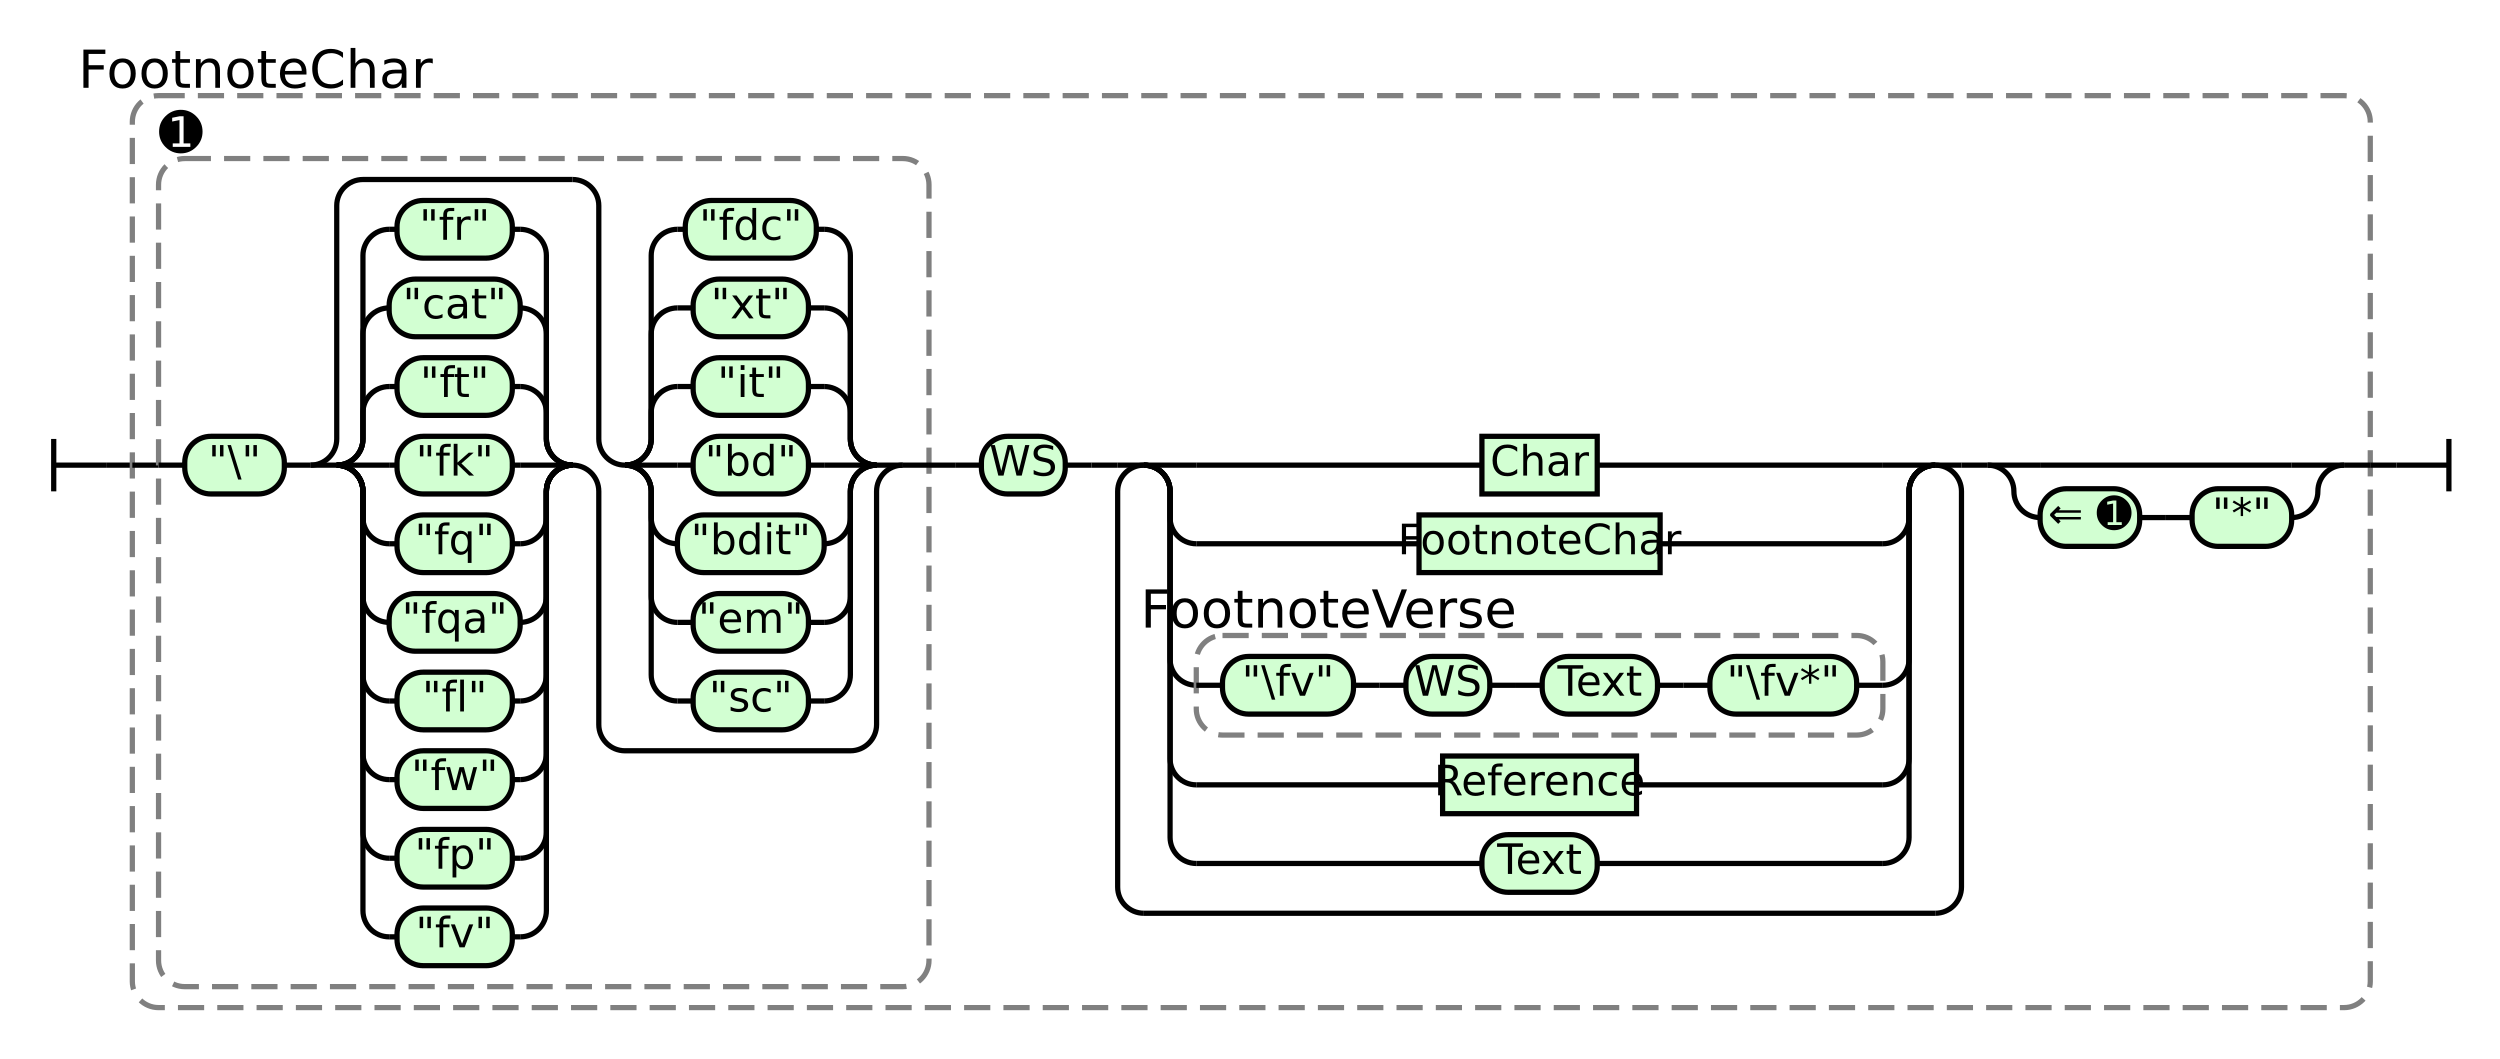
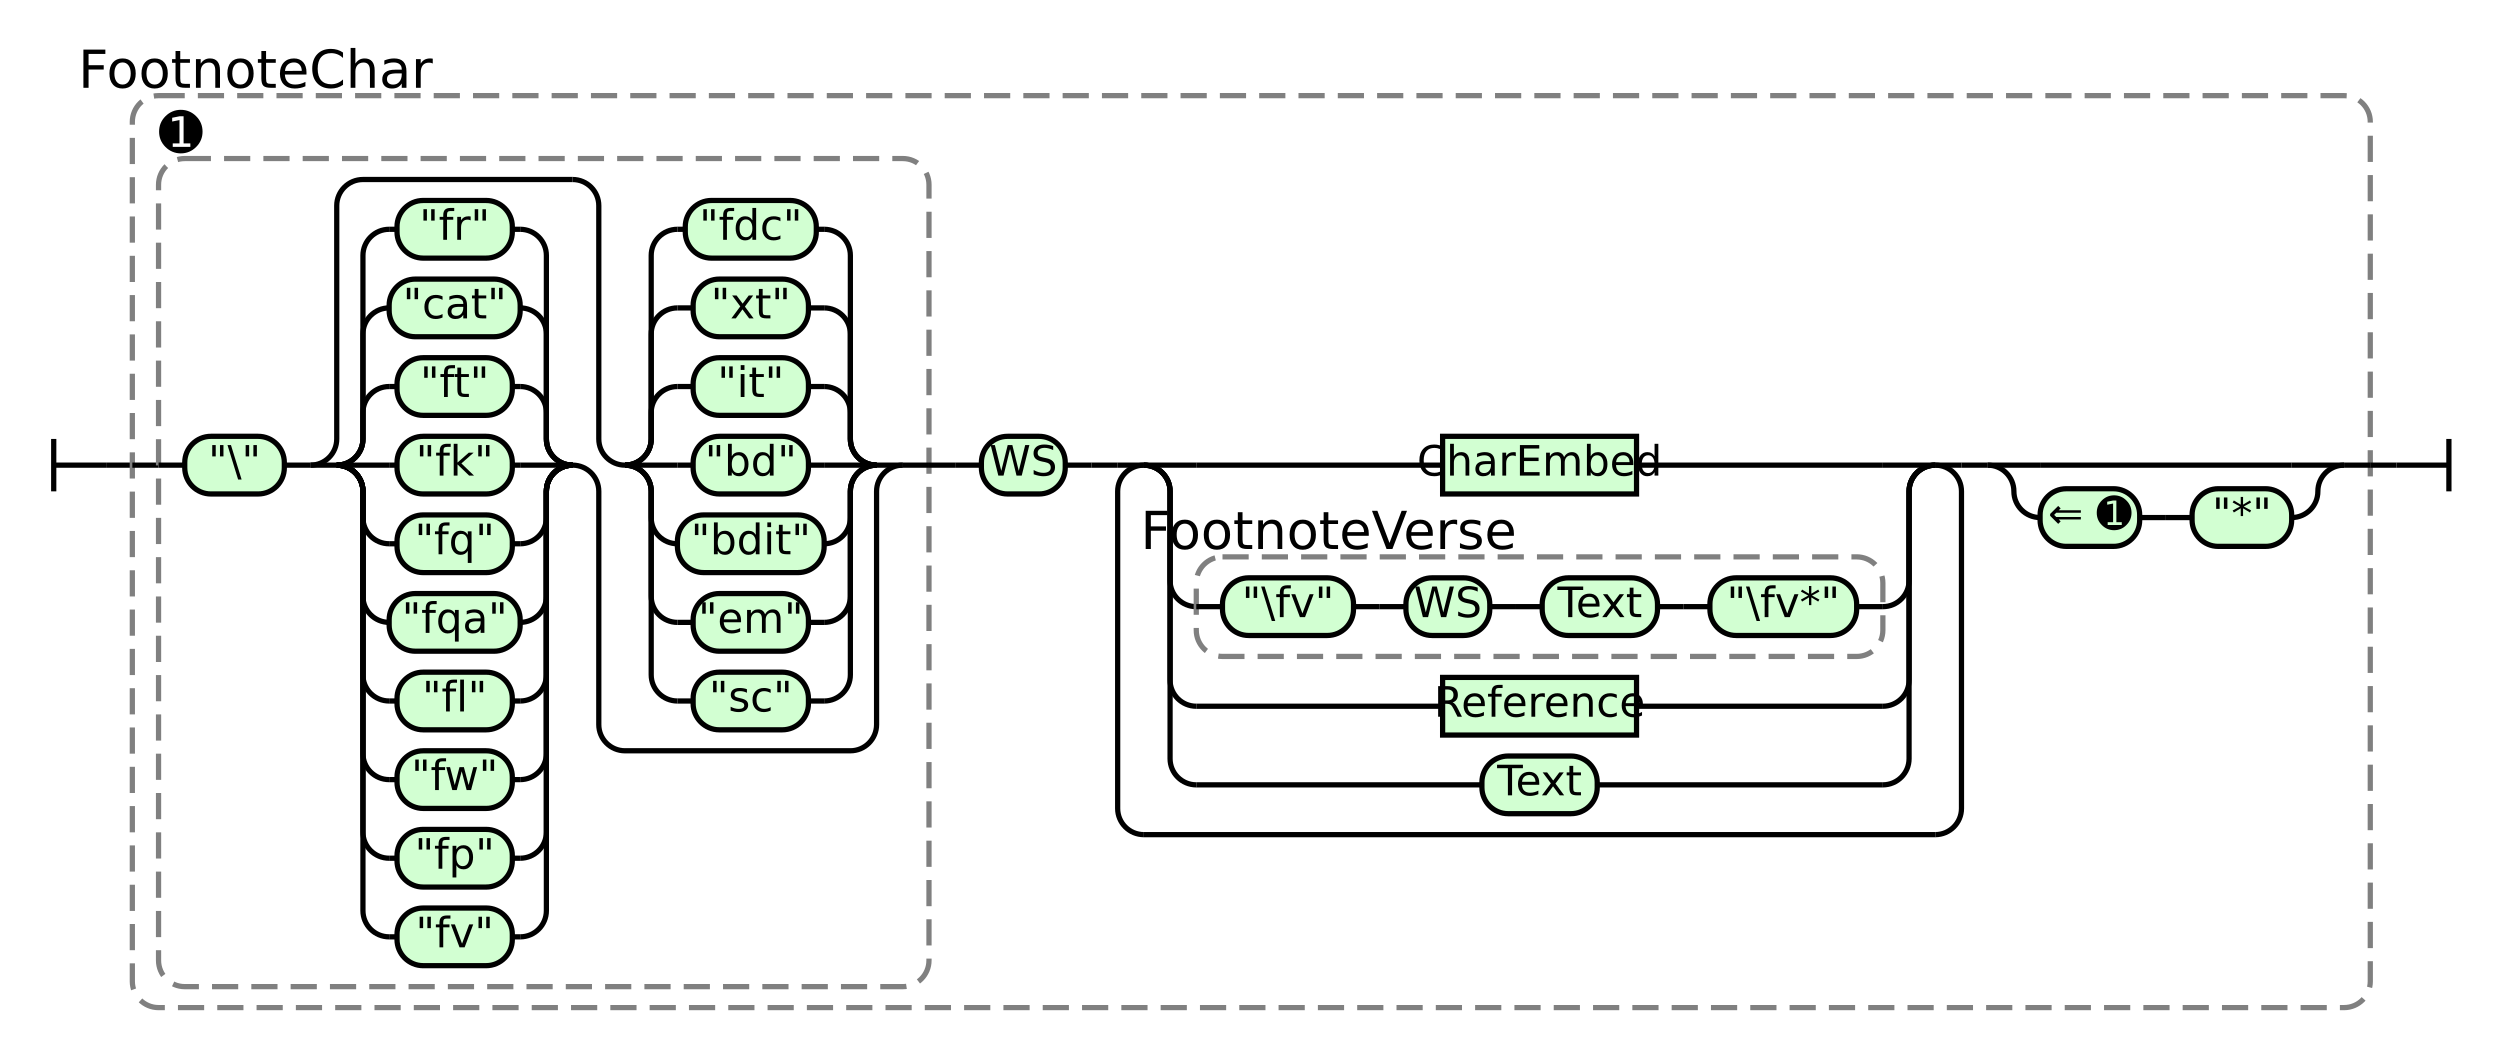
<svg xmlns="http://www.w3.org/2000/svg" class="railroad-diagram" height="404" viewBox="0 0 954 404" width="954">
  <g transform="translate(.5 .5)">
    <style>/*  */
    svg.railroad-diagram {
        background-color:hsl(30,20%,95%);
    }
    svg.railroad-diagram path {
        stroke-width: 2;
        stroke: black;
        fill: none;
    }
    svg.railroad-diagram text {
        font-size: 12pt;
        text-anchor: middle;
        font-family: DejaVu Sans;
    }
    svg.railroad-diagram text.label {
        text-anchor:start;
    }
    svg.railroad-diagram text.comment {
        font-family: DejaVu Sans;
        font-size: 15pt;
    }
    svg.railroad-diagram rect{
        stroke-width: 2;
        stroke:black;
        fill: rgb(210, 255, 210);
    }
    svg.railroad-diagram rect.group-box {
        stroke: gray;
        stroke-dasharray: 10 5;
        fill: none;
    }
    .terminal {
        font-family: DejaVu Sans;
    }

/*  */
</style>
    <g>
      <path d="M 20 167 v 20 m 0 -10 h 20" />
    </g>
    <path d="M 40 177 h 10" />
    <g>
      <path d="M 50 177 h 0.0" />
      <path d="M 904.0 177 h 0.0" />
      <rect class="group-box" height="348" rx="10" ry="10" width="854" x="50.0" y="36" />
      <g>
        <path d="M 50.0 177 h 10.0" />
        <path d="M 894.0 177 h 10.0" />
        <g>
          <path d="M 60.0 177 h 0.0" />
          <path d="M 354.0 177 h 0.0" />
          <rect class="group-box" height="316" rx="10" ry="10" width="294" x="60.0" y="60" />
          <g>
            <path d="M 60.0 177 h 10.0" />
            <path d="M 344.0 177 h 10.0" />
            <g class="terminal ">
              <path d="M 70.0 177 h 0.0" />
              <path d="M 108.0 177 h 0.0" />
              <rect height="22" rx="10" ry="10" width="38" x="70.0" y="166" />
              <text x="89.0" y="181">"\"</text>
            </g>
            <path d="M 108.0 177 h 10" />
            <g>
              <path d="M 118.0 177 h 0.0" />
              <path d="M 344.0 177 h 0.0" />
              <path d="M 118.0 177 a 10 10 0 0 0 10 -10 v -89 a 10 10 0 0 1 10 -10 h 80" />
              <path d="M 238.0 286 h 86 a 10 10 0 0 0 10 -10 v -89 a 10 10 0 0 1 10 -10" />
              <path d="M 118.0 177 h 10" />
              <g>
                <path d="M 128.0 177 h 0.0" />
                <path d="M 218.0 177 h 0.0" />
                <path d="M 128.0 177 a 10 10 0 0 0 10 -10 v -10 a 10 10 0 0 1 10 -10" />
                <g class="terminal ">
                  <path d="M 148.0 147 h 3.0" />
                  <path d="M 195.0 147 h 3.0" />
                  <rect height="22" rx="10" ry="10" width="44" x="151.0" y="136" />
                  <text x="173.0" y="151">"ft"</text>
                </g>
                <path d="M 198.0 147 a 10 10 0 0 1 10 10 v 10 a 10 10 0 0 0 10 10" />
                <path d="M 128.0 177 a 10 10 0 0 0 10 -10 v -40 a 10 10 0 0 1 10 -10" />
                <g class="terminal ">
                  <path d="M 148.0 117 h 0.0" />
                  <path d="M 198.0 117 h 0.0" />
                  <rect height="22" rx="10" ry="10" width="50" x="148.0" y="106" />
                  <text x="173.0" y="121">"cat"</text>
                </g>
                <path d="M 198.0 117 a 10 10 0 0 1 10 10 v 40 a 10 10 0 0 0 10 10" />
                <path d="M 128.0 177 a 10 10 0 0 0 10 -10 v -70 a 10 10 0 0 1 10 -10" />
                <g class="terminal ">
                  <path d="M 148.0 87 h 3.0" />
                  <path d="M 195.0 87 h 3.0" />
                  <rect height="22" rx="10" ry="10" width="44" x="151.0" y="76" />
                  <text x="173.0" y="91">"fr"</text>
                </g>
                <path d="M 198.0 87 a 10 10 0 0 1 10 10 v 70 a 10 10 0 0 0 10 10" />
                <path d="M 128.0 177 h 20" />
                <g class="terminal ">
                  <path d="M 148.0 177 h 3.0" />
                  <path d="M 195.0 177 h 3.0" />
                  <rect height="22" rx="10" ry="10" width="44" x="151.0" y="166" />
                  <text x="173.0" y="181">"fk"</text>
                </g>
                <path d="M 198.0 177 h 20" />
                <path d="M 128.0 177 a 10 10 0 0 1 10 10 v 10 a 10 10 0 0 0 10 10" />
                <g class="terminal ">
                  <path d="M 148.0 207 h 3.0" />
                  <path d="M 195.0 207 h 3.0" />
                  <rect height="22" rx="10" ry="10" width="44" x="151.0" y="196" />
                  <text x="173.0" y="211">"fq"</text>
                </g>
                <path d="M 198.0 207 a 10 10 0 0 0 10 -10 v -10 a 10 10 0 0 1 10 -10" />
                <path d="M 128.0 177 a 10 10 0 0 1 10 10 v 40 a 10 10 0 0 0 10 10" />
                <g class="terminal ">
                  <path d="M 148.0 237 h 0.0" />
                  <path d="M 198.0 237 h 0.0" />
                  <rect height="22" rx="10" ry="10" width="50" x="148.0" y="226" />
                  <text x="173.0" y="241">"fqa"</text>
                </g>
                <path d="M 198.0 237 a 10 10 0 0 0 10 -10 v -40 a 10 10 0 0 1 10 -10" />
                <path d="M 128.0 177 a 10 10 0 0 1 10 10 v 70 a 10 10 0 0 0 10 10" />
                <g class="terminal ">
                  <path d="M 148.0 267 h 3.0" />
                  <path d="M 195.0 267 h 3.0" />
                  <rect height="22" rx="10" ry="10" width="44" x="151.0" y="256" />
                  <text x="173.0" y="271">"fl"</text>
                </g>
                <path d="M 198.0 267 a 10 10 0 0 0 10 -10 v -70 a 10 10 0 0 1 10 -10" />
                <path d="M 128.0 177 a 10 10 0 0 1 10 10 v 100 a 10 10 0 0 0 10 10" />
                <g class="terminal ">
                  <path d="M 148.0 297 h 3.0" />
                  <path d="M 195.0 297 h 3.0" />
                  <rect height="22" rx="10" ry="10" width="44" x="151.0" y="286" />
                  <text x="173.0" y="301">"fw"</text>
                </g>
                <path d="M 198.0 297 a 10 10 0 0 0 10 -10 v -100 a 10 10 0 0 1 10 -10" />
                <path d="M 128.0 177 a 10 10 0 0 1 10 10 v 130 a 10 10 0 0 0 10 10" />
                <g class="terminal ">
                  <path d="M 148.0 327 h 3.0" />
                  <path d="M 195.0 327 h 3.0" />
                  <rect height="22" rx="10" ry="10" width="44" x="151.0" y="316" />
                  <text x="173.0" y="331">"fp"</text>
                </g>
                <path d="M 198.0 327 a 10 10 0 0 0 10 -10 v -130 a 10 10 0 0 1 10 -10" />
                <path d="M 128.0 177 a 10 10 0 0 1 10 10 v 160 a 10 10 0 0 0 10 10" />
                <g class="terminal ">
                  <path d="M 148.0 357 h 3.0" />
                  <path d="M 195.0 357 h 3.0" />
                  <rect height="22" rx="10" ry="10" width="44" x="151.0" y="346" />
                  <text x="173.0" y="361">"fv"</text>
                </g>
                <path d="M 198.0 357 a 10 10 0 0 0 10 -10 v -160 a 10 10 0 0 1 10 -10" />
              </g>
              <path d="M 218.0 177 a 10 10 0 0 1 10 10 v 89 a 10 10 0 0 0 10 10" />
              <path d="M 218.0 68 a 10 10 0 0 1 10 10 v 89 a 10 10 0 0 0 10 10" />
              <g>
                <path d="M 238.0 177 h 0.0" />
                <path d="M 334.0 177 h 0.0" />
                <path d="M 238.0 177 a 10 10 0 0 0 10 -10 v -10 a 10 10 0 0 1 10 -10" />
                <g class="terminal ">
                  <path d="M 258.0 147 h 6.0" />
                  <path d="M 308.0 147 h 6.0" />
                  <rect height="22" rx="10" ry="10" width="44" x="264.0" y="136" />
                  <text x="286.0" y="151">"it"</text>
                </g>
                <path d="M 314.0 147 a 10 10 0 0 1 10 10 v 10 a 10 10 0 0 0 10 10" />
                <path d="M 238.0 177 a 10 10 0 0 0 10 -10 v -40 a 10 10 0 0 1 10 -10" />
                <g class="terminal ">
                  <path d="M 258.0 117 h 6.0" />
                  <path d="M 308.0 117 h 6.0" />
                  <rect height="22" rx="10" ry="10" width="44" x="264.0" y="106" />
                  <text x="286.0" y="121">"xt"</text>
                </g>
                <path d="M 314.0 117 a 10 10 0 0 1 10 10 v 40 a 10 10 0 0 0 10 10" />
                <path d="M 238.0 177 a 10 10 0 0 0 10 -10 v -70 a 10 10 0 0 1 10 -10" />
                <g class="terminal ">
                  <path d="M 258.0 87 h 3.0" />
                  <path d="M 311.0 87 h 3.0" />
                  <rect height="22" rx="10" ry="10" width="50" x="261.0" y="76" />
                  <text x="286.0" y="91">"fdc"</text>
                </g>
                <path d="M 314.0 87 a 10 10 0 0 1 10 10 v 70 a 10 10 0 0 0 10 10" />
                <path d="M 238.0 177 h 20" />
                <g class="terminal ">
                  <path d="M 258.0 177 h 6.0" />
                  <path d="M 308.0 177 h 6.0" />
                  <rect height="22" rx="10" ry="10" width="44" x="264.0" y="166" />
                  <text x="286.0" y="181">"bd"</text>
                </g>
                <path d="M 314.0 177 h 20" />
                <path d="M 238.0 177 a 10 10 0 0 1 10 10 v 10 a 10 10 0 0 0 10 10" />
                <g class="terminal ">
                  <path d="M 258.0 207 h 0.0" />
                  <path d="M 314.0 207 h 0.0" />
                  <rect height="22" rx="10" ry="10" width="56" x="258.0" y="196" />
                  <text x="286.0" y="211">"bdit"</text>
                </g>
                <path d="M 314.0 207 a 10 10 0 0 0 10 -10 v -10 a 10 10 0 0 1 10 -10" />
                <path d="M 238.0 177 a 10 10 0 0 1 10 10 v 40 a 10 10 0 0 0 10 10" />
                <g class="terminal ">
                  <path d="M 258.0 237 h 6.0" />
                  <path d="M 308.0 237 h 6.0" />
                  <rect height="22" rx="10" ry="10" width="44" x="264.0" y="226" />
                  <text x="286.0" y="241">"em"</text>
                </g>
                <path d="M 314.0 237 a 10 10 0 0 0 10 -10 v -40 a 10 10 0 0 1 10 -10" />
                <path d="M 238.0 177 a 10 10 0 0 1 10 10 v 70 a 10 10 0 0 0 10 10" />
                <g class="terminal ">
                  <path d="M 258.0 267 h 6.0" />
                  <path d="M 308.0 267 h 6.0" />
                  <rect height="22" rx="10" ry="10" width="44" x="264.0" y="256" />
                  <text x="286.0" y="271">"sc"</text>
                </g>
                <path d="M 314.0 267 a 10 10 0 0 0 10 -10 v -70 a 10 10 0 0 1 10 -10" />
              </g>
              <path d="M 334.0 177 h 10" />
            </g>
          </g>
          <g class="non-terminal ">
            <path d="M 60.0 52 h 0.0" />
            <path d="M 77.0 52 h 0.0" />
            <text class="comment" x="68.5" y="57">➊</text>
          </g>
        </g>
        <path d="M 354.0 177 h 10" />
        <path d="M 364.0 177 h 10" />
        <g class="terminal ">
          <path d="M 374.0 177 h 0.0" />
          <path d="M 406.0 177 h 0.0" />
          <rect height="22" rx="10" ry="10" width="32" x="374.0" y="166" />
          <text x="390.0" y="181">WS</text>
        </g>
        <path d="M 406.0 177 h 10" />
        <path d="M 416.0 177 h 10" />
        <g>
          <path d="M 426.0 177 h 0.0" />
          <path d="M 748.0 177 h 0.0" />
          <path d="M 426.0 177 h 10" />
          <g>
            <path d="M 436.0 177 h 0.0" />
            <path d="M 738.0 177 h 0.0" />
            <path d="M 436.0 177 h 20" />
            <g class="non-terminal ">
-               <path d="M 456.0 177 h 109.0" />
-               <path d="M 609.0 177 h 109.0" />
-               <rect height="22" width="44" x="565.0" y="166" />
-               <text x="587.0" y="181">Char</text>
+               <path d="M 456.0 177 h 94.0" />
+               <path d="M 624.0 177 h 94.0" />
+               <rect height="22" width="74" x="550.0" y="166" />
+               <text x="587.0" y="181">CharEmbed</text>
            </g>
            <path d="M 718.0 177 h 20" />
-             <path d="M 436.0 177 a 10 10 0 0 1 10 10 v 10 a 10 10 0 0 0 10 10" />
-             <g class="non-terminal ">
-               <path d="M 456.0 207 h 85.0" />
-               <path d="M 633.0 207 h 85.0" />
-               <rect height="22" width="92" x="541.0" y="196" />
-               <text x="587.0" y="211">FootnoteChar</text>
-             </g>
-             <path d="M 718.0 207 a 10 10 0 0 0 10 -10 v -10 a 10 10 0 0 1 10 -10" />
-             <path d="M 436.0 177 a 10 10 0 0 1 10 10 v 64 a 10 10 0 0 0 10 10" />
+             <path d="M 436.0 177 a 10 10 0 0 1 10 10 v 34 a 10 10 0 0 0 10 10" />
            <g>
-               <path d="M 456.0 261 h 0.0" />
-               <path d="M 718.0 261 h 0.0" />
-               <rect class="group-box" height="38" rx="10" ry="10" width="262" x="456.0" y="242" />
+               <path d="M 456.0 231 h 0.0" />
+               <path d="M 718.0 231 h 0.0" />
+               <rect class="group-box" height="38" rx="10" ry="10" width="262" x="456.0" y="212" />
              <g>
-                 <path d="M 456.0 261 h 10.0" />
-                 <path d="M 708.0 261 h 10.0" />
-                 <g class="terminal ">
-                   <path d="M 466.0 261 h 0.0" />
-                   <path d="M 516.0 261 h 0.0" />
-                   <rect height="22" rx="10" ry="10" width="50" x="466.0" y="250" />
-                   <text x="491.0" y="265">"\fv"</text>
-                 </g>
-                 <path d="M 516.0 261 h 10" />
-                 <path d="M 526.0 261 h 10" />
-                 <g class="terminal ">
-                   <path d="M 536.0 261 h 0.0" />
-                   <path d="M 568.0 261 h 0.0" />
-                   <rect height="22" rx="10" ry="10" width="32" x="536.0" y="250" />
-                   <text x="552.0" y="265">WS</text>
-                 </g>
-                 <path d="M 568.0 261 h 10" />
-                 <path d="M 578.0 261 h 10" />
-                 <g class="terminal ">
-                   <path d="M 588.0 261 h 0.0" />
-                   <path d="M 632.0 261 h 0.0" />
-                   <rect height="22" rx="10" ry="10" width="44" x="588.0" y="250" />
-                   <text x="610.0" y="265">Text</text>
-                 </g>
-                 <path d="M 632.0 261 h 10" />
-                 <path d="M 642.0 261 h 10" />
-                 <g class="terminal ">
-                   <path d="M 652.0 261 h 0.0" />
-                   <path d="M 708.0 261 h 0.0" />
-                   <rect height="22" rx="10" ry="10" width="56" x="652.0" y="250" />
-                   <text x="680.0" y="265">"\fv*"</text>
+                 <path d="M 456.0 231 h 10.0" />
+                 <path d="M 708.0 231 h 10.0" />
+                 <g class="terminal ">
+                   <path d="M 466.0 231 h 0.0" />
+                   <path d="M 516.0 231 h 0.0" />
+                   <rect height="22" rx="10" ry="10" width="50" x="466.0" y="220" />
+                   <text x="491.0" y="235">"\fv"</text>
+                 </g>
+                 <path d="M 516.0 231 h 10" />
+                 <path d="M 526.0 231 h 10" />
+                 <g class="terminal ">
+                   <path d="M 536.0 231 h 0.0" />
+                   <path d="M 568.0 231 h 0.0" />
+                   <rect height="22" rx="10" ry="10" width="32" x="536.0" y="220" />
+                   <text x="552.0" y="235">WS</text>
+                 </g>
+                 <path d="M 568.0 231 h 10" />
+                 <path d="M 578.0 231 h 10" />
+                 <g class="terminal ">
+                   <path d="M 588.0 231 h 0.0" />
+                   <path d="M 632.0 231 h 0.0" />
+                   <rect height="22" rx="10" ry="10" width="44" x="588.0" y="220" />
+                   <text x="610.0" y="235">Text</text>
+                 </g>
+                 <path d="M 632.0 231 h 10" />
+                 <path d="M 642.0 231 h 10" />
+                 <g class="terminal ">
+                   <path d="M 652.0 231 h 0.0" />
+                   <path d="M 708.0 231 h 0.0" />
+                   <rect height="22" rx="10" ry="10" width="56" x="652.0" y="220" />
+                   <text x="680.0" y="235">"\fv*"</text>
                </g>
              </g>
              <g class="non-terminal ">
-                 <path d="M 456.0 234 h 0.0" />
-                 <path d="M 557.0 234 h 0.0" />
-                 <text class="comment" x="506.5" y="239">FootnoteVerse</text>
+                 <path d="M 456.0 204 h 0.0" />
+                 <path d="M 557.0 204 h 0.0" />
+                 <text class="comment" x="506.5" y="209">FootnoteVerse</text>
              </g>
            </g>
-             <path d="M 718.0 261 a 10 10 0 0 0 10 -10 v -64 a 10 10 0 0 1 10 -10" />
+             <path d="M 718.0 231 a 10 10 0 0 0 10 -10 v -34 a 10 10 0 0 1 10 -10" />
+             <path d="M 436.0 177 a 10 10 0 0 1 10 10 v 72 a 10 10 0 0 0 10 10" />
+             <g class="non-terminal ">
+               <path d="M 456.0 269 h 94.0" />
+               <path d="M 624.0 269 h 94.0" />
+               <rect height="22" width="74" x="550.0" y="258" />
+               <text x="587.0" y="273">Reference</text>
+             </g>
+             <path d="M 718.0 269 a 10 10 0 0 0 10 -10 v -72 a 10 10 0 0 1 10 -10" />
            <path d="M 436.0 177 a 10 10 0 0 1 10 10 v 102 a 10 10 0 0 0 10 10" />
-             <g class="non-terminal ">
-               <path d="M 456.0 299 h 94.0" />
-               <path d="M 624.0 299 h 94.0" />
-               <rect height="22" width="74" x="550.0" y="288" />
-               <text x="587.0" y="303">Reference</text>
+             <g class="terminal ">
+               <path d="M 456.0 299 h 109.0" />
+               <path d="M 609.0 299 h 109.0" />
+               <rect height="22" rx="10" ry="10" width="44" x="565.0" y="288" />
+               <text x="587.0" y="303">Text</text>
            </g>
            <path d="M 718.0 299 a 10 10 0 0 0 10 -10 v -102 a 10 10 0 0 1 10 -10" />
-             <path d="M 436.0 177 a 10 10 0 0 1 10 10 v 132 a 10 10 0 0 0 10 10" />
-             <g class="terminal ">
-               <path d="M 456.0 329 h 109.0" />
-               <path d="M 609.0 329 h 109.0" />
-               <rect height="22" rx="10" ry="10" width="44" x="565.0" y="318" />
-               <text x="587.0" y="333">Text</text>
-             </g>
-             <path d="M 718.0 329 a 10 10 0 0 0 10 -10 v -132 a 10 10 0 0 1 10 -10" />
          </g>
          <path d="M 738.0 177 h 10" />
-           <path d="M 436.0 177 a 10 10 0 0 0 -10 10 v 151 a 10 10 0 0 0 10 10" />
-           <g>
-             <path d="M 436.0 348 h 302" />
-           </g>
-           <path d="M 738.0 348 a 10 10 0 0 0 10 -10 v -151 a 10 10 0 0 0 -10 -10" />
+           <path d="M 436.0 177 a 10 10 0 0 0 -10 10 v 121 a 10 10 0 0 0 10 10" />
+           <g>
+             <path d="M 436.0 318 h 302" />
+           </g>
+           <path d="M 738.0 318 a 10 10 0 0 0 10 -10 v -121 a 10 10 0 0 0 -10 -10" />
        </g>
        <path d="M 748.0 177 h 10" />
        <g>
          <path d="M 758.0 177 h 0.0" />
          <path d="M 894.0 177 h 0.0" />
          <path d="M 758.0 177 h 20" />
          <g>
            <path d="M 778.0 177 h 96" />
          </g>
          <path d="M 874.0 177 h 20" />
          <path d="M 758.0 177 a 10 10 0 0 1 10 10 v 0 a 10 10 0 0 0 10 10" />
          <g>
            <path d="M 778.0 197 h 0.0" />
            <path d="M 874.0 197 h 0.0" />
            <g class="terminal ">
              <path d="M 778.0 197 h 0.0" />
              <path d="M 816.0 197 h 0.0" />
              <rect height="22" rx="10" ry="10" width="38" x="778.0" y="186" />
              <text x="797.0" y="201">⇐ ➊</text>
            </g>
            <path d="M 816.0 197 h 10" />
            <path d="M 826.0 197 h 10" />
            <g class="terminal ">
              <path d="M 836.0 197 h 0.0" />
              <path d="M 874.0 197 h 0.0" />
              <rect height="22" rx="10" ry="10" width="38" x="836.0" y="186" />
              <text x="855.0" y="201">"*"</text>
            </g>
          </g>
          <path d="M 874.0 197 a 10 10 0 0 0 10 -10 v 0 a 10 10 0 0 1 10 -10" />
        </g>
      </g>
      <g class="non-terminal ">
        <path d="M 50.0 28 h 0.0" />
        <path d="M 144.0 28 h 0.0" />
        <text class="comment" x="97.0" y="33">FootnoteChar</text>
      </g>
    </g>
    <path d="M 904 177 h 10" />
    <path d="M 914 177 h 20 m 0 -10 v 20" />
  </g>
</svg>
